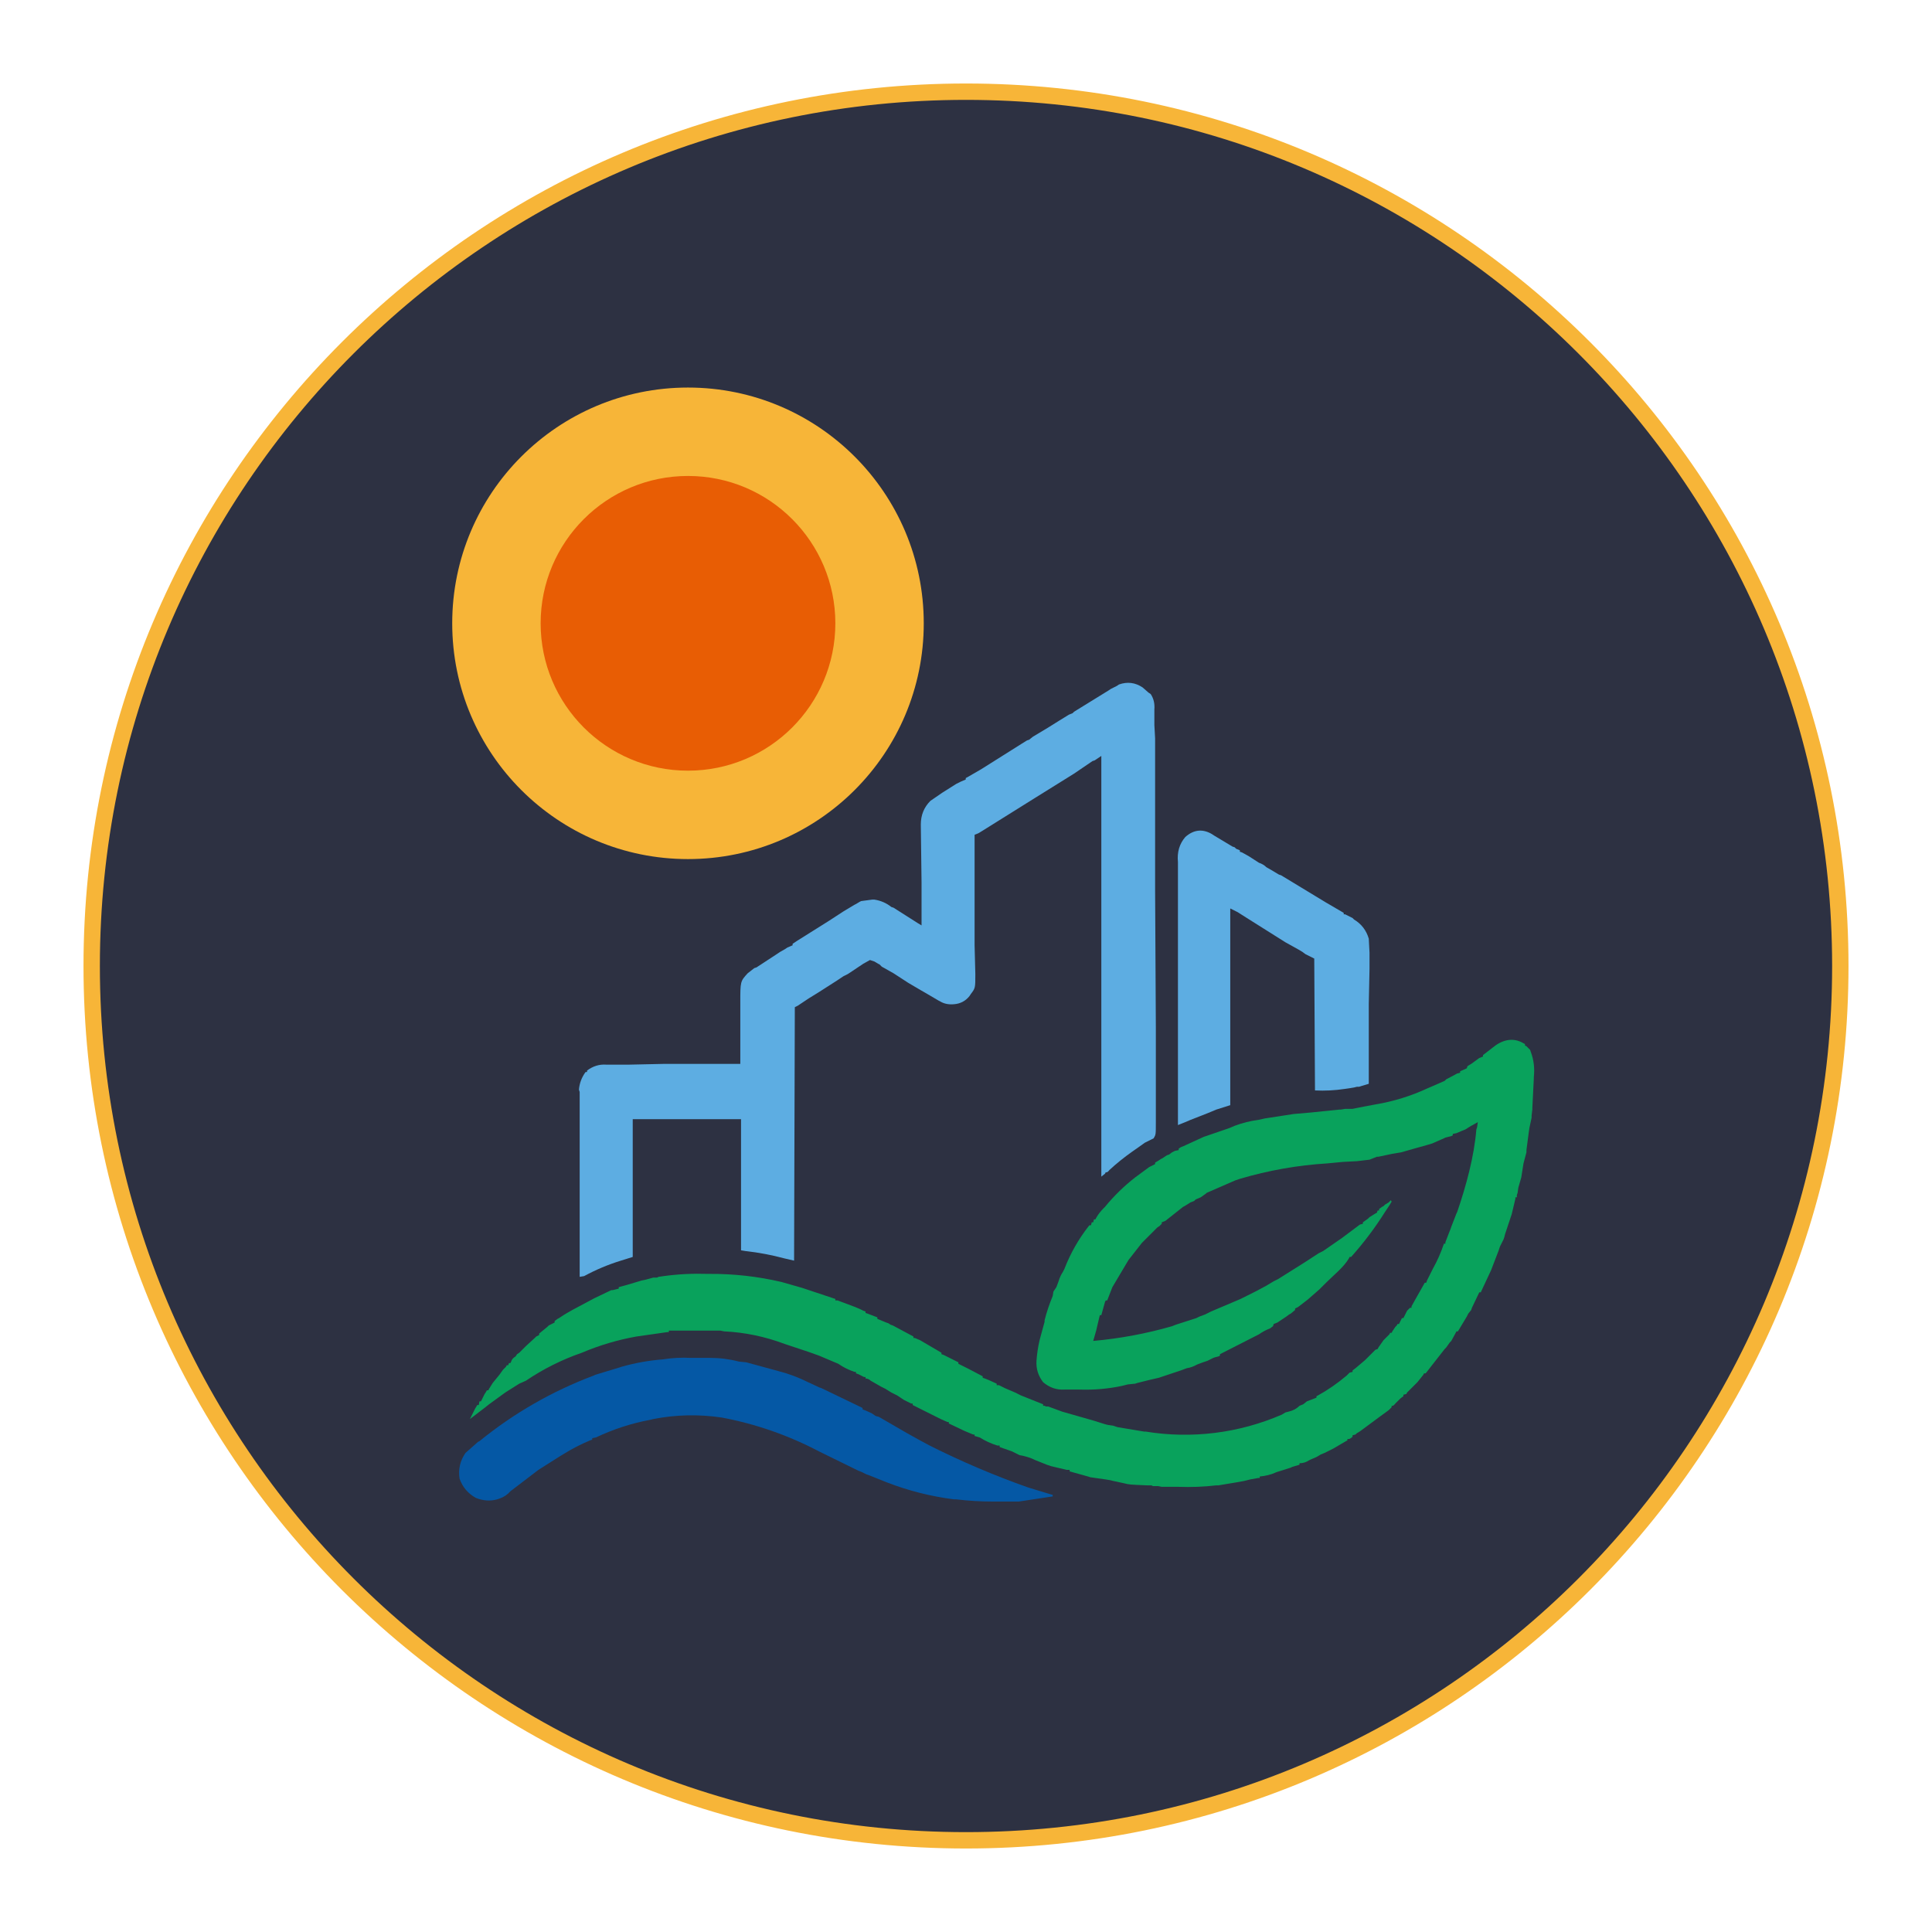
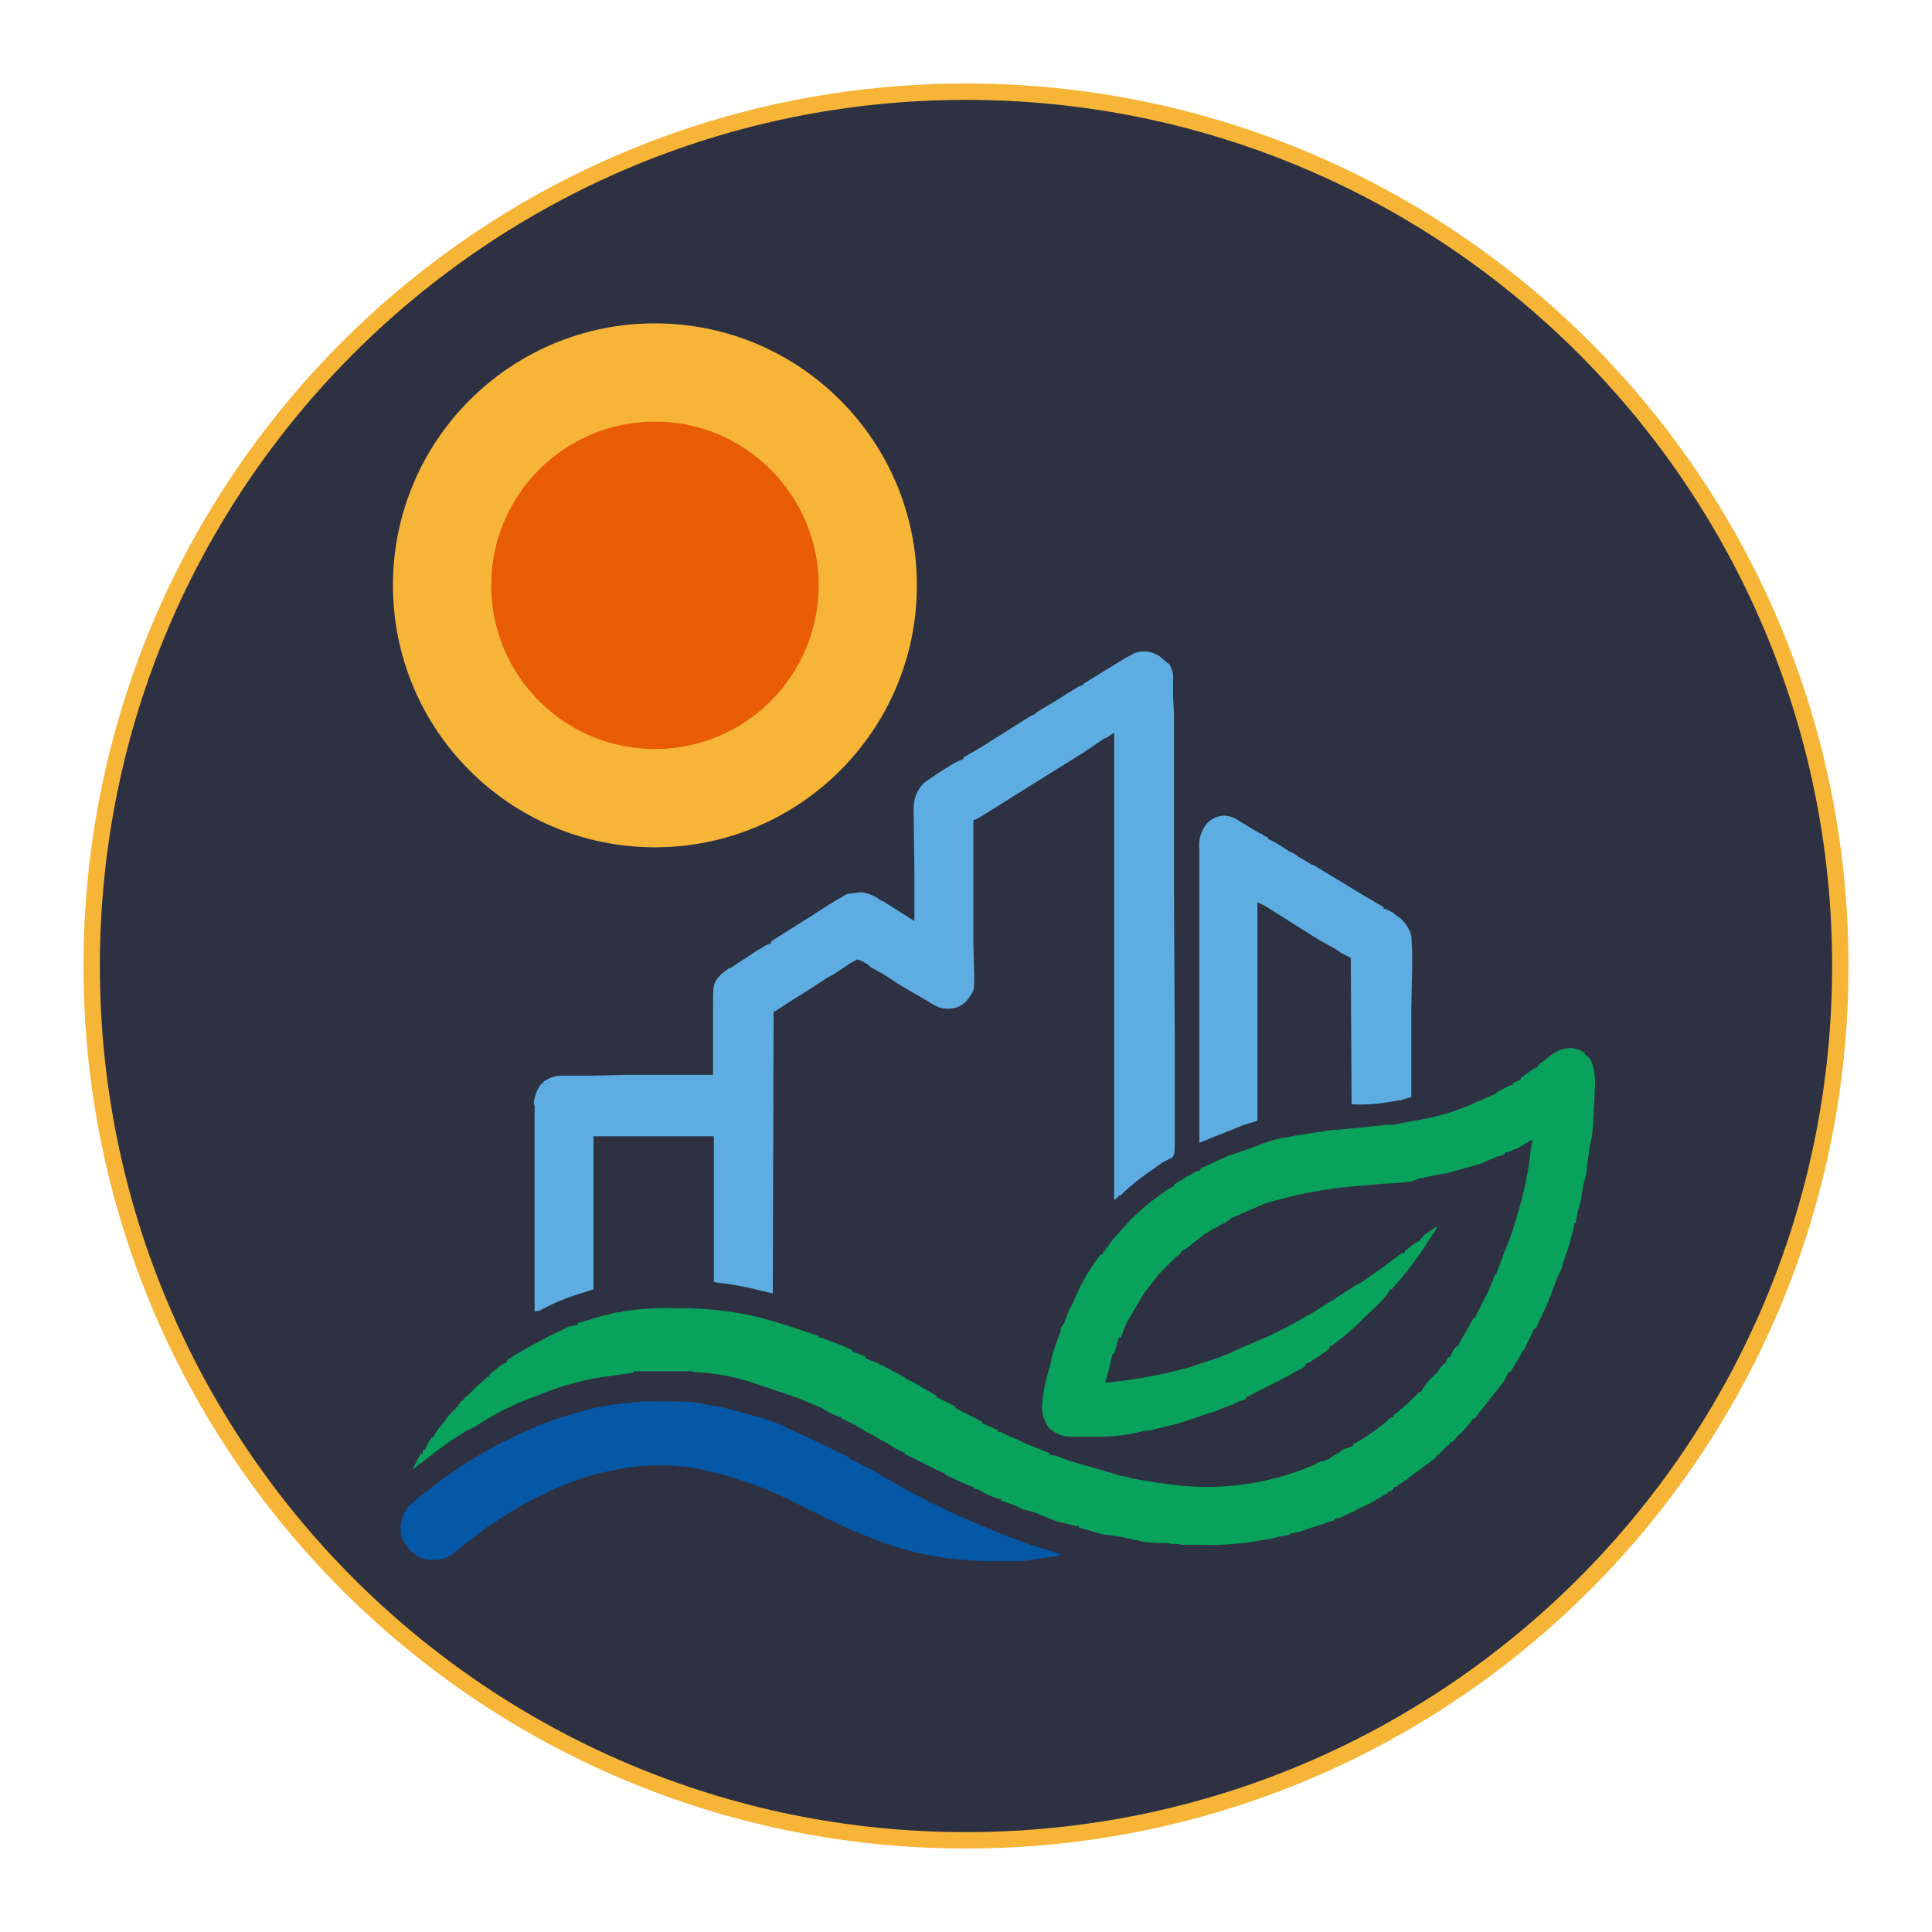
- <svg xmlns="http://www.w3.org/2000/svg" viewBox="-180 -155 2360 2360">
+ <svg xmlns="http://www.w3.org/2000/svg" viewBox="-180 -155 2360 2360" width="128" height="128">
  <circle cx="1000" cy="1025" r="1068" fill="#2D3142" stroke="#F7B538" stroke-width="20" />
-   <g transform="translate(102.4, 102.4) scale(0.9)">
-     <circle id="sun-outer" cx="620" cy="560" r="320" fill="#F7B538" />
-     <circle id="sun-inner" cx="620" cy="560" r="200" fill="#E85D04" />
-     <path id="buildings-main" fill="#5DADE2" d="m1237 647 8 7 3 2q6 9 5 21v21l1 18v206l1 186v129c0 17 0 17-3 22l-12 6-7 5-10 7q-17 12-31 25-3 4-5 3l-1 2-5 4V740l-9 6-3 1-25 17-53 33-72 45-5 3-5 2v150l1 39c0 19 0 19-6 27l-2 3q-8 10-21 11-11 1-19-4l-2-1-17-10-7-4-17-10-20-13-16-9-2-2-1-1-2-1-5-3-6-2-9 5-21 14-6 3-9 6-25 16-13 8-15 10-4 2-1 344-13-3q-26-7-53-10l-6-1v-178H545v187l-16 5q-26 8-50 21l-6 1v-251l-1-3q1-13 9-24h2v-2q12-9 26-8h31l46-1h105v-83c0-29 0-29 10-40l9-7 3-1 29-19 3-2 7-4 3-2 7-3v-2l6-4 43-27 20-13 15-9 2-1 5-3 2-1 15-2h3q13 2 23 10l3 1 33 21 5 3v-58l-1-79q0-19 13-32l16-11 19-12 2-1 4-2 7-3v-2l2-1 19-11 54-34 8-5 3-1 5-4 15-9 5-3 16-10 13-8 5-2 2-2 47-29 3-2 8-4 3-2q17-6 32 4" />
-     <path id="buildings-detail" fill="#5DADE2" d="m1331 846 3 2 25 15 3 1 2 2 5 2v2l3 1 9 5 14 9q6 2 10 6l7 4 10 6 3 1 61 37 24 14v2h2l10 5 2 2q15 9 20 26l1 19v22l-1 48v108l-10 3-3 1h-3l-4 1-6 1-7 1q-20 3-40 2l-1-179-12-6-4-3-5-3-18-10-54-34-11-7-2-1-8-4v267l-19 6-12 5-23 9-7 3-10 4V884q-2-20 10-34 17-15 36-4" />
-     <path id="leaf-ground" fill="#09a25c" d="m1754 1130 2 1v2l2 1 5 5 1 3q6 16 4 34v2l-2 40v2l-1 8v3l-3 14-1 7-3 23v3l-4 15-3 19-4 14-1 7-1 3v3h-2v2l-5 21-1 3-8 24-1 4-1 3-1 2-4 8-2 6-10 26-7 15-7 15h-2l-10 21-1 3-4 5-2 4-9 15-3 5h-2l-1 2-6 11-2 2-5 7-2 2-18 23-7 9-1 1h-2l-1 2-8 10-6 6-4 4-2 2-2 2-1 2-4 1v2l-4 3-7 7q-3 4-5 3v2l-4 4-11 8-27 20-3 2-2 1-2 2-4 1v2q-4 4-7 3v2l-2 1-17 10-12 6-5 2-5 3-2 1-7 3-2 1q-6 4-13 4v2l-10 3-2 1-19 6q-11 5-23 6v2h-2l-11 2-4 1-4 1-11 2-24 4h-3q-25 3-52 2h-22l-5-1h-7l-2-1h-6c-24-1-24-1-32-3l-14-3-4-1-6-1-21-3-3-1-18-5-7-2v-2h-4l-21-5-6-2-15-6q-10-5-22-7l-10-5-17-6v-2h-3q-13-4-24-11l-7-2v-2h-2l-12-5-21-10v-2h-2l-9-4-12-6-8-4-2-1-4-2-8-4-4-2v-2h-2l-10-5-9-6-8-4-8-5-6-3-14-8q-3-3-7-3v-2h-2l-8-4-3-1v-2h-2q-12-4-22-11l-26-11-14-5-33-11q-40-15-82-17l-5-1h-70v2h-2l-42 6a343 343 0 0 0-74 22 323 323 0 0 0-76 38l-9 4-19 12-22 16-5 4-17 13-4 3 7-14 3-5h2l1-5h2l1-2 4-8 2-3 1-2h2l1-2 5-8 9-11 5-7 2-2 2-2 1-2h2l1-3h2l1-2q1-4 6-7l2-3 3-2 3-3 6-6 12-11 2-2 4-2v-2l11-9 2-2 8-4v-2l4-3 2-1 3-2 3-2 5-3 7-4 30-16 23-11h2l8-2v-2l11-3 20-6 5-1 11-3h5l2-1 7-1q29-4 60-3h2a416 416 0 0 1 98 11l28 8 30 10 15 5v2h3l24 9 7 3 4 2 3 1v2l3 1 13 5v2l12 5 3 1 3 2 3 1 28 15v2h2l7 3 29 17v2l3 1 10 5 10 5v2l2 1 10 5 2 1 19 10v2l3 1 5 2 11 5v2h3l8 4 14 6 8 4 30 12v2h2l2 1h3l19 7 35 10 7 2 16 5 4 1 7 1 6 2 36 6h2a331 331 0 0 0 185-23l5-3 4-1q9-2 15-8l5-2 5-4 13-5v-2l2-1q20-11 39-27l2-2 2-2 4-1v-2l4-3 13-11 2-2 12-12 3-1 1-2 7-10 8-8 1-2h2l1-2 4-6 2-2 1-2h2l1-2 3-6h2l1-2 4-8 2-2 2-2h2v-2l5-9 13-23h2l1-3 5-10 2-4 1-2q9-16 15-34h2v-2l5-13 2-5 1-3 7-18 1-2c12-35 23-75 26-112l1-3 1-7-7 4-2 1-8 5-5 2-7 3-5 1v2l-2 1-8 2-2 1-16 7-10 3-11 3-14 4-7 2-12 2-19 4h-2l-10 4-17 2-19 1-21 2a533 533 0 0 0-119 21l-6 2-39 17-1 1-7 5-7 3-2 2-5 2-8 5-2 1-24 19-5 2v2l-3 3-3 2-2 2-16 16-3 3-18 23-3 5-19 32-7 18h-2l-1 2-5 18h-2l-1 4-4 17-4 14q55-5 107-20l5-2 28-9 2-1 2-1 8-3 8-4 33-14 7-3 22-11 13-7 10-6 6-3 35-22 20-13 6-3 26-18 24-18 4-1v-2l7-5 2-2 8-5 2-1 1-3h2v-2l4-3 2-1 2-2 5-3 3-3 1 2-3 5-2 3-2 3-2 3a452 452 0 0 1-46 61h-2l-1 2c-7 12-21 23-31 33l-9 9-16 14-13 10-4 2v2l-6 5-2 1-4 3-6 4-3 2-3 2-5 2-1 3-4 3q-8 3-15 8l-53 27v2l-2 1-4 1-3 1-8 4-6 2-8 3q-7 4-14 5l-8 3-30 10-13 3-16 4-3 1-10 1-8 2q-28 6-58 5h-20q-16 1-29-10-10-13-9-29 1-14 4-27l1-4 6-22v-2q4-16 11-33l1-6 4-6 3-8q2-7 6-13l2-4a225 225 0 0 1 33-58l1-1h2l1-4h2l1-4h2l1-2q4-7 10-13l2-2a257 257 0 0 1 41-40l19-14 2-1 6-3v-2l5-3 3-2 2-1 6-4 3-1 4-3 2-1 2-1 5-1v-2l3-2 5-2 2-1 24-11 3-1 32-11 7-3q16-6 32-8l9-2 39-6 23-2 39-4h2l6-1h10l15-3 16-3a274 274 0 0 0 71-22l7-3 16-7 2-2 15-8 4-1v-2l9-4 1-3 5-3 11-8 5-2v-2l4-3 9-7c12-10 27-15 42-6" />
-     <path id="wave" fill="#0558a5" d="M624 1557h26q20 0 39 5l10 1 33 9 11 3a200 200 0 0 1 40 15l15 7 3 1 56 27v2l3 1 9 4 3 2 3 2 4 1 38 22 18 10 13 7a1153 1153 0 0 0 134 57l33 10v2l-46 7h-35q-25 0-50-3h-3q-47-6-91-23l-5-2-20-8-3-1-6-3-5-2-53-26a470 470 0 0 0-132-46q-47-7-93 2l-4 1q-38 7-74 24l-5 1v2l-3 1q-19 8-35 18l-5 3-30 19-38 29q-6 7-15 10l-3 1q-14 4-29-2-16-9-22-26-3-19 8-35l17-15 2-1a553 553 0 0 1 155-89l2-1 33-10 3-1a288 288 0 0 1 56-10q19-3 38-2" />
-   </g>
+   <circle id="sun-outer" cx="620" cy="560" r="320" fill="#F7B538" />
+   <circle id="sun-inner" cx="620" cy="560" r="200" fill="#E85D04" />
+   <path id="buildings-main" fill="#5DADE2" d="m1237 647 8 7 3 2q6 9 5 21v21l1 18v206l1 186v129c0 17 0 17-3 22l-12 6-7 5-10 7q-17 12-31 25-3 4-5 3l-1 2-5 4V740l-9 6-3 1-25 17-53 33-72 45-5 3-5 2v150l1 39c0 19 0 19-6 27l-2 3q-8 10-21 11-11 1-19-4l-2-1-17-10-7-4-17-10-20-13-16-9-2-2-1-1-2-1-5-3-6-2-9 5-21 14-6 3-9 6-25 16-13 8-15 10-4 2-1 344-13-3q-26-7-53-10l-6-1v-178H545v187l-16 5q-26 8-50 21l-6 1v-251l-1-3q1-13 9-24h2v-2q12-9 26-8h31l46-1h105v-83c0-29 0-29 10-40l9-7 3-1 29-19 3-2 7-4 3-2 7-3v-2l6-4 43-27 20-13 15-9 2-1 5-3 2-1 15-2h3q13 2 23 10l3 1 33 21 5 3v-58l-1-79q0-19 13-32l16-11 19-12 2-1 4-2 7-3v-2l2-1 19-11 54-34 8-5 3-1 5-4 15-9 5-3 16-10 13-8 5-2 2-2 47-29 3-2 8-4 3-2q17-6 32 4" />
+   <path id="buildings-detail" fill="#5DADE2" d="m1331 846 3 2 25 15 3 1 2 2 5 2v2l3 1 9 5 14 9q6 2 10 6l7 4 10 6 3 1 61 37 24 14v2h2l10 5 2 2q15 9 20 26l1 19v22l-1 48v108l-10 3-3 1h-3l-4 1-6 1-7 1q-20 3-40 2l-1-179-12-6-4-3-5-3-18-10-54-34-11-7-2-1-8-4v267l-19 6-12 5-23 9-7 3-10 4V884q-2-20 10-34 17-15 36-4" />
+   <path id="leaf-ground" fill="#09a25c" d="m1754 1130 2 1v2l2 1 5 5 1 3q6 16 4 34v2l-2 40v2l-1 8v3l-3 14-1 7-3 23v3l-4 15-3 19-4 14-1 7-1 3v3h-2v2l-5 21-1 3-8 24-1 4-1 3-1 2-4 8-2 6-10 26-7 15-7 15h-2l-10 21-1 3-4 5-2 4-9 15-3 5h-2l-1 2-6 11-2 2-5 7-2 2-18 23-7 9-1 1h-2l-1 2-8 10-6 6-4 4-2 2-2 2-1 2-4 1v2l-4 3-7 7q-3 4-5 3v2l-4 4-11 8-27 20-3 2-2 1-2 2-4 1v2q-4 4-7 3v2l-2 1-17 10-12 6-5 2-5 3-2 1-7 3-2 1q-6 4-13 4v2l-10 3-2 1-19 6q-11 5-23 6v2h-2l-11 2-4 1-4 1-11 2-24 4h-3q-25 3-52 2h-22l-5-1h-7l-2-1h-6c-24-1-24-1-32-3l-14-3-4-1-6-1-21-3-3-1-18-5-7-2v-2h-4l-21-5-6-2-15-6q-10-5-22-7l-10-5-17-6v-2h-3q-13-4-24-11l-7-2v-2h-2l-12-5-21-10v-2h-2l-9-4-12-6-8-4-2-1-4-2-8-4-4-2v-2h-2l-10-5-9-6-8-4-8-5-6-3-14-8q-3-3-7-3v-2h-2l-8-4-3-1v-2h-2q-12-4-22-11l-26-11-14-5-33-11q-40-15-82-17l-5-1h-70v2h-2l-42 6a343 343 0 0 0-74 22 323 323 0 0 0-76 38l-9 4-19 12-22 16-5 4-17 13-4 3 7-14 3-5h2l1-5h2l1-2 4-8 2-3 1-2h2l1-2 5-8 9-11 5-7 2-2 2-2 1-2h2l1-3h2l1-2q1-4 6-7l2-3 3-2 3-3 6-6 12-11 2-2 4-2v-2l11-9 2-2 8-4v-2l4-3 2-1 3-2 3-2 5-3 7-4 30-16 23-11h2l8-2v-2l11-3 20-6 5-1 11-3h5l2-1 7-1q29-4 60-3h2a416 416 0 0 1 98 11l28 8 30 10 15 5v2h3l24 9 7 3 4 2 3 1v2l3 1 13 5v2l12 5 3 1 3 2 3 1 28 15v2h2l7 3 29 17v2l3 1 10 5 10 5v2l2 1 10 5 2 1 19 10v2l3 1 5 2 11 5v2h3l8 4 14 6 8 4 30 12v2h2l2 1h3l19 7 35 10 7 2 16 5 4 1 7 1 6 2 36 6h2a331 331 0 0 0 185-23l5-3 4-1q9-2 15-8l5-2 5-4 13-5v-2l2-1q20-11 39-27l2-2 2-2 4-1v-2l4-3 13-11 2-2 12-12 3-1 1-2 7-10 8-8 1-2h2l1-2 4-6 2-2 1-2h2l1-2 3-6h2l1-2 4-8 2-2 2-2h2v-2l5-9 13-23h2l1-3 5-10 2-4 1-2q9-16 15-34h2v-2l5-13 2-5 1-3 7-18 1-2c12-35 23-75 26-112l1-3 1-7-7 4-2 1-8 5-5 2-7 3-5 1v2l-2 1-8 2-2 1-16 7-10 3-11 3-14 4-7 2-12 2-19 4h-2l-10 4-17 2-19 1-21 2a533 533 0 0 0-119 21l-6 2-39 17-1 1-7 5-7 3-2 2-5 2-8 5-2 1-24 19-5 2v2l-3 3-3 2-2 2-16 16-3 3-18 23-3 5-19 32-7 18h-2l-1 2-5 18h-2l-1 4-4 17-4 14q55-5 107-20l5-2 28-9 2-1 2-1 8-3 8-4 33-14 7-3 22-11 13-7 10-6 6-3 35-22 20-13 6-3 26-18 24-18 4-1v-2l7-5 2-2 8-5 2-1 1-3h2v-2l4-3 2-1 2-2 5-3 3-3 1 2-3 5-2 3-2 3-2 3a452 452 0 0 1-46 61h-2l-1 2c-7 12-21 23-31 33l-9 9-16 14-13 10-4 2v2l-6 5-2 1-4 3-6 4-3 2-3 2-5 2-1 3-4 3q-8 3-15 8l-53 27v2l-2 1-4 1-3 1-8 4-6 2-8 3q-7 4-14 5l-8 3-30 10-13 3-16 4-3 1-10 1-8 2q-28 6-58 5h-20q-16 1-29-10-10-13-9-29 1-14 4-27l1-4 6-22v-2q4-16 11-33l1-6 4-6 3-8q2-7 6-13l2-4a225 225 0 0 1 33-58l1-1h2l1-4h2l1-4h2l1-2q4-7 10-13l2-2a257 257 0 0 1 41-40l19-14 2-1 6-3v-2l5-3 3-2 2-1 6-4 3-1 4-3 2-1 2-1 5-1v-2l3-2 5-2 2-1 24-11 3-1 32-11 7-3q16-6 32-8l9-2 39-6 23-2 39-4h2l6-1h10l15-3 16-3a274 274 0 0 0 71-22l7-3 16-7 2-2 15-8 4-1v-2l9-4 1-3 5-3 11-8 5-2v-2l4-3 9-7c12-10 27-15 42-6" />
+   <path id="wave" fill="#0558a5" d="M624 1557h26q20 0 39 5l10 1 33 9 11 3a200 200 0 0 1 40 15l15 7 3 1 56 27v2l3 1 9 4 3 2 3 2 4 1 38 22 18 10 13 7a1153 1153 0 0 0 134 57l33 10v2l-46 7h-35q-25 0-50-3h-3q-47-6-91-23l-5-2-20-8-3-1-6-3-5-2-53-26a470 470 0 0 0-132-46q-47-7-93 2l-4 1q-38 7-74 24l-5 1v2l-3 1q-19 8-35 18l-5 3-30 19-38 29q-6 7-15 10l-3 1q-14 4-29-2-16-9-22-26-3-19 8-35l17-15 2-1a553 553 0 0 1 155-89l2-1 33-10 3-1a288 288 0 0 1 56-10q19-3 38-2" />
</svg>
